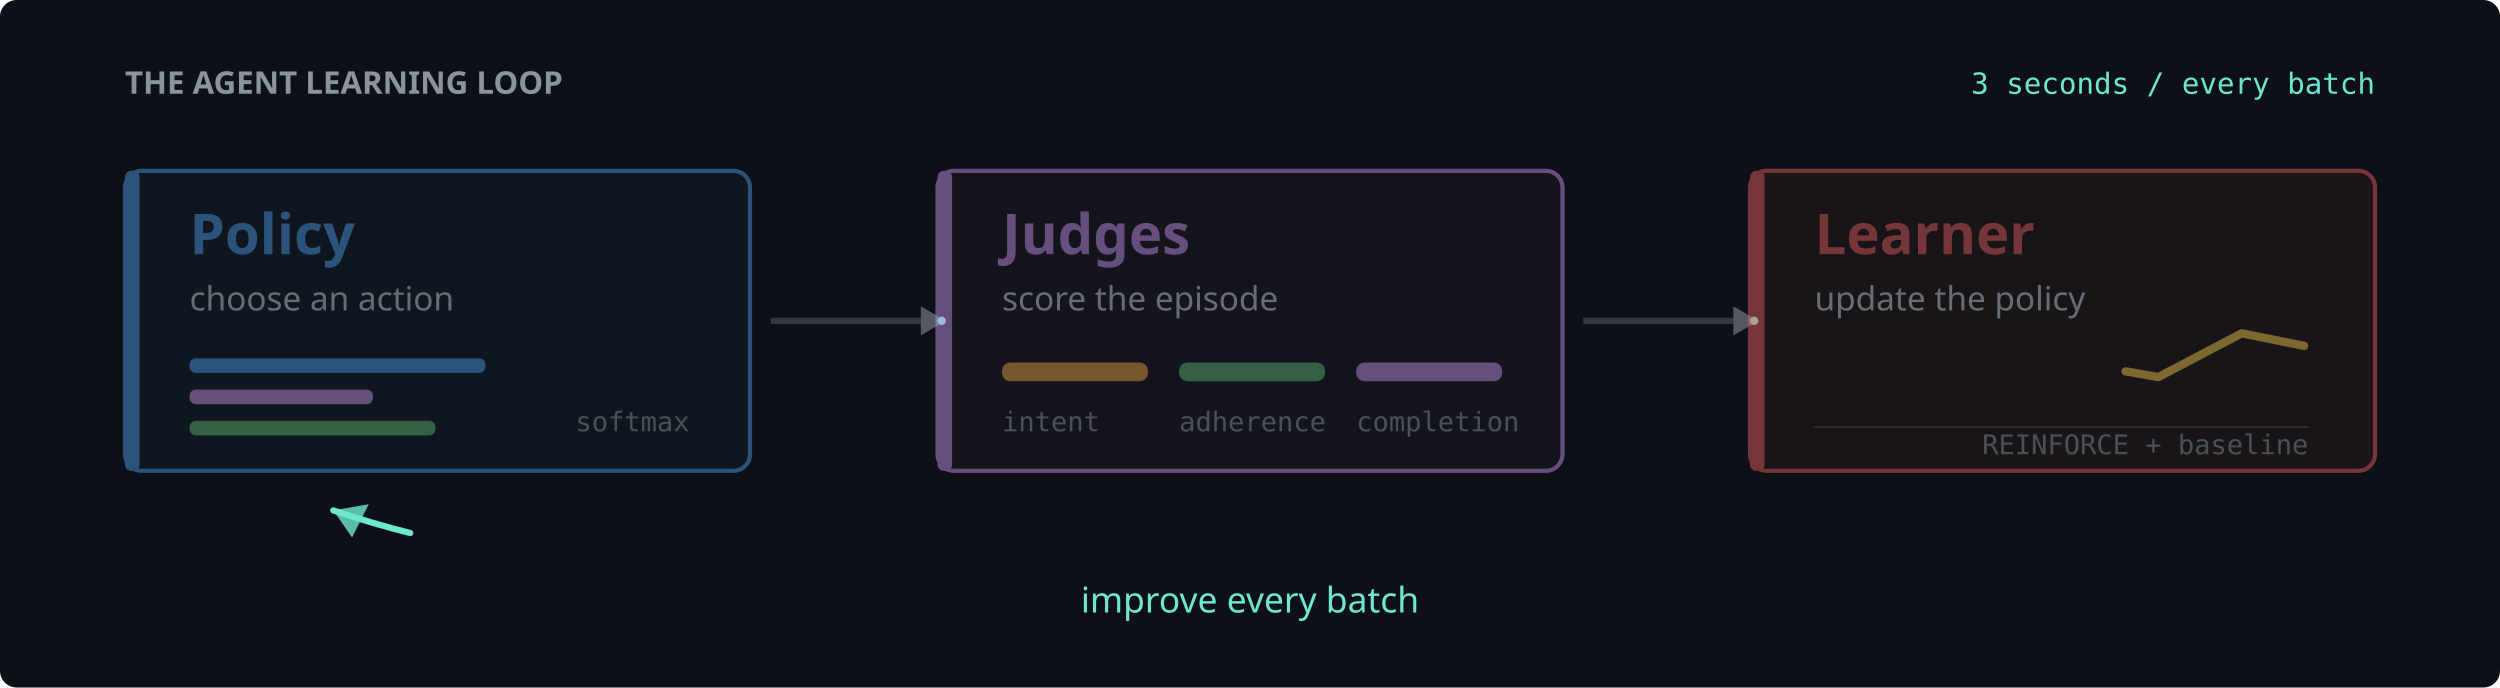
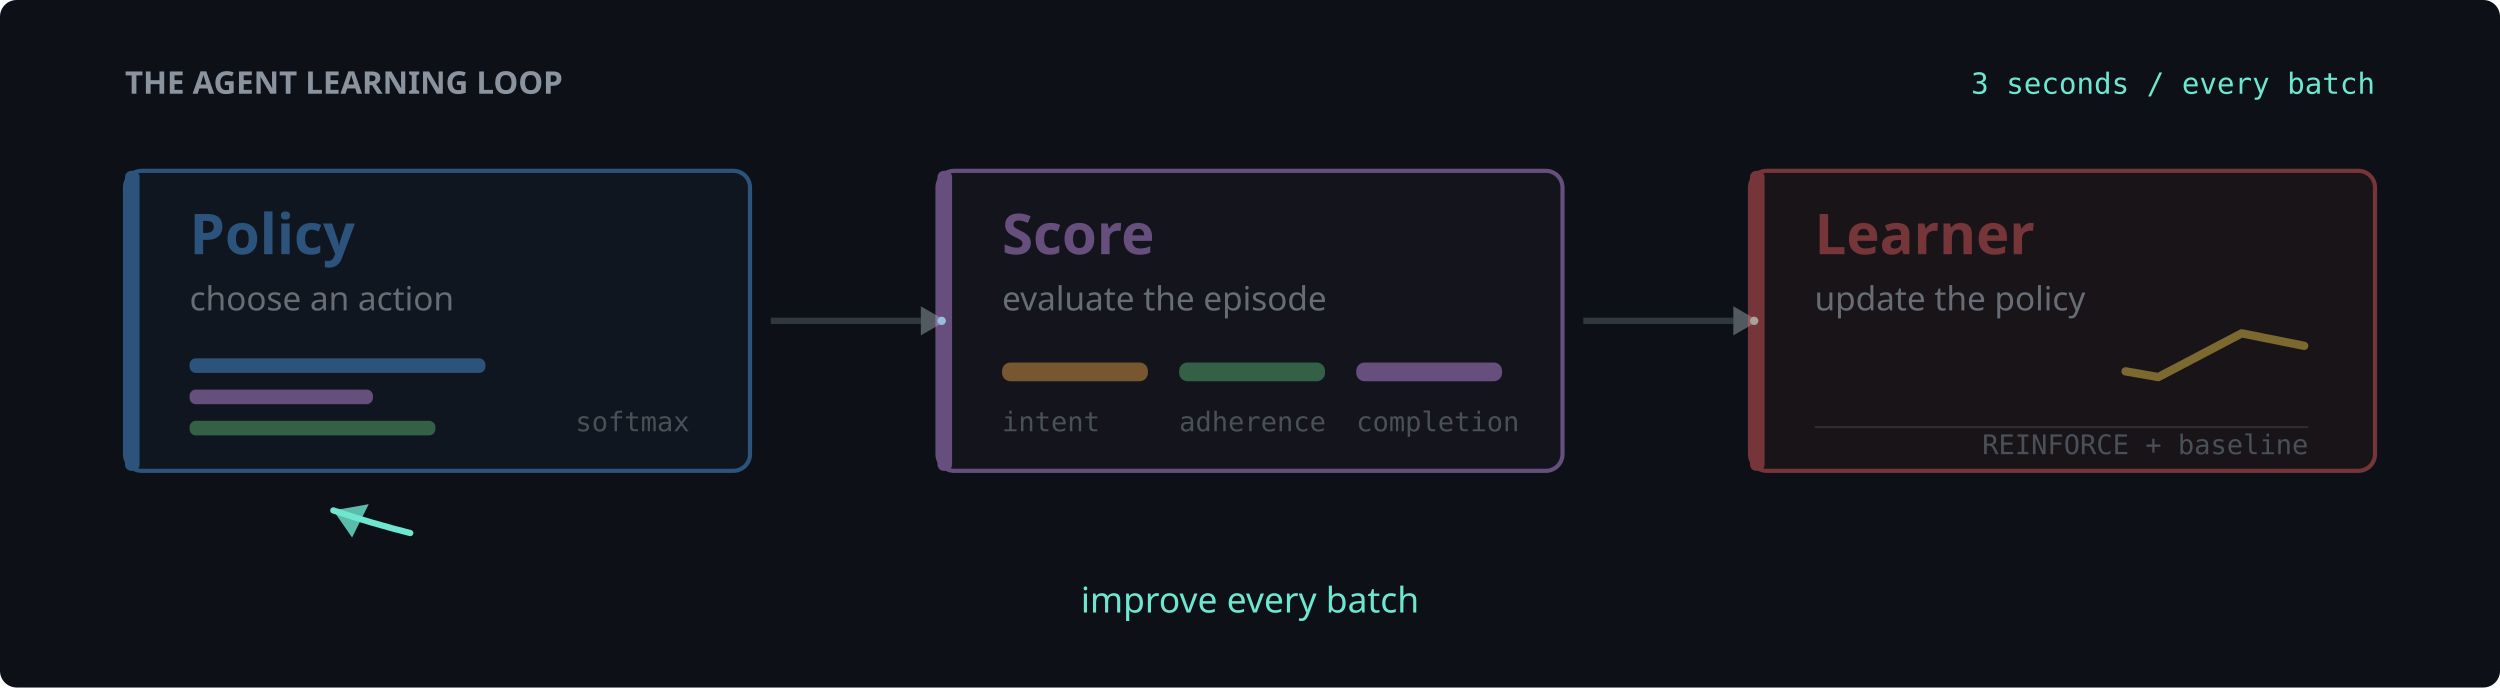
<svg xmlns="http://www.w3.org/2000/svg" viewBox="0 0 1200 330" role="img" aria-labelledby="title description">
  <style>
    .stage {
      opacity: 0.48;
      transform-box: fill-box;
      transform-origin: center;
    }
    .policy-stage { animation: policy-stage 3s ease-in-out infinite; }
-     .judges-stage { animation: judges-stage 3s ease-in-out infinite; }
+     .score-stage { animation: score-stage 3s ease-in-out infinite; }
    .learner-stage { animation: learner-stage 3s ease-in-out infinite; }
    .flow {
      fill: none;
      stroke-linecap: round;
      stroke-width: 4;
      stroke-dasharray: 82;
      stroke-dashoffset: 82;
    }
    .flow-one { animation: flow-one 3s ease-in-out infinite; }
    .flow-two { animation: flow-two 3s ease-in-out infinite; }
    .feedback {
      fill: none;
      stroke: #6ee7d0;
      stroke-linecap: round;
      stroke-width: 3;
      stroke-dasharray: 850;
      stroke-dashoffset: 850;
      animation: feedback 3s ease-in-out infinite;
    }
    .feedback-label { animation: feedback-label 3s ease-in-out infinite; }
    .policy-bars rect { animation: policy-bars 3s ease-in-out infinite; transform-box: fill-box; transform-origin: left; }
-     .judge-bars rect { animation: judge-bars 3s ease-in-out infinite; transform-box: fill-box; transform-origin: left; }
+     .score-bars rect { animation: score-bars 3s ease-in-out infinite; transform-box: fill-box; transform-origin: left; }
    .chart-line { animation: chart-line 3s ease-in-out infinite; stroke-dasharray: 150; stroke-dashoffset: 150; }

    @keyframes policy-stage {
      0%, 22% { opacity: 1; transform: translateY(-5px); }
      32%, 100% { opacity: 0.48; transform: translateY(0); }
    }
-     @keyframes judges-stage {
+     @keyframes score-stage {
      0%, 27% { opacity: 0.48; transform: translateY(0); }
      34%, 56% { opacity: 1; transform: translateY(-5px); }
      66%, 100% { opacity: 0.48; transform: translateY(0); }
    }
    @keyframes learner-stage {
      0%, 61% { opacity: 0.48; transform: translateY(0); }
      68%, 88% { opacity: 1; transform: translateY(-5px); }
      98%, 100% { opacity: 0.48; transform: translateY(0); }
    }
    @keyframes flow-one {
      0%, 20% { opacity: 0; stroke-dashoffset: 82; }
      31% { opacity: 1; stroke-dashoffset: 0; }
      32%, 100% { opacity: 0.3; stroke-dashoffset: 0; }
    }
    @keyframes flow-two {
      0%, 54% { opacity: 0; stroke-dashoffset: 82; }
      65% { opacity: 1; stroke-dashoffset: 0; }
      66%, 100% { opacity: 0.3; stroke-dashoffset: 0; }
    }
    @keyframes feedback {
      0%, 84% { opacity: 0; stroke-dashoffset: 850; }
      98% { opacity: 0.9; stroke-dashoffset: 0; }
      100% { opacity: 0; stroke-dashoffset: 0; }
    }
    @keyframes feedback-label {
      0%, 86% { opacity: 0.28; }
      95% { opacity: 1; }
      100% { opacity: 0.28; }
    }
    @keyframes policy-bars {
      0% { transform: scaleX(0.25); }
      18%, 100% { transform: scaleX(1); }
    }
-     @keyframes judge-bars {
+     @keyframes score-bars {
      0%, 34% { transform: scaleX(0.2); }
      53%, 100% { transform: scaleX(1); }
    }
    @keyframes chart-line {
      0%, 68% { stroke-dashoffset: 150; }
      87%, 100% { stroke-dashoffset: 0; }
    }
    @media (prefers-reduced-motion: reduce) {
-       .stage, .flow, .feedback, .feedback-label, .policy-bars rect, .judge-bars rect, .chart-line {
+       .stage, .flow, .feedback, .feedback-label, .policy-bars rect, .score-bars rect, .chart-line {
        animation: none;
      }
      .stage { opacity: 1; }
      .flow, .feedback, .chart-line { opacity: 1; stroke-dashoffset: 0; }
    }
  </style>
  <rect width="1200" height="330" rx="8" fill="#0d1117" />
  <text x="60" y="45" fill="#8b949e" font-family="Segoe UI, sans-serif" font-size="15" font-weight="600">THE AGENT LEARNING LOOP</text>
  <text x="1140" y="45" fill="#6ee7d0" font-family="Consolas, monospace" font-size="14" text-anchor="end">3 seconds / every batch</text>
  <line x1="370" y1="154" x2="442" y2="154" stroke="#8b949e" stroke-width="3" opacity="0.3" />
  <path d="M 442 147 L 454 154 L 442 161 Z" fill="#8b949e" opacity="0.55" />
  <line class="flow flow-one" x1="370" y1="154" x2="452" y2="154" stroke="#6ee7d0" />
  <line x1="760" y1="154" x2="832" y2="154" stroke="#8b949e" stroke-width="3" opacity="0.3" />
  <path d="M 832 147 L 844 154 L 832 161 Z" fill="#8b949e" opacity="0.55" />
  <line class="flow flow-two" x1="760" y1="154" x2="842" y2="154" stroke="#6ee7d0" />
  <g class="stage policy-stage">
    <rect x="60" y="82" width="300" height="144" rx="8" fill="#121b27" stroke="#4c9be8" stroke-width="2" />
    <rect x="60" y="82" width="7" height="144" rx="3" fill="#4c9be8" />
    <text x="91" y="122" fill="#4c9be8" font-family="Segoe UI, sans-serif" font-size="27" font-weight="700">Policy</text>
    <text x="91" y="149" fill="#c9d1d9" font-family="Segoe UI, sans-serif" font-size="16">choose an action</text>
    <g class="policy-bars">
      <rect x="91" y="172" width="142" height="7" rx="3" fill="#4c9be8" />
      <rect x="91" y="187" width="88" height="7" rx="3" fill="#c792ea" />
      <rect x="91" y="202" width="118" height="7" rx="3" fill="#5fb878" />
    </g>
    <text x="331" y="207" fill="#8b949e" font-family="Consolas, monospace" font-size="13" text-anchor="end">softmax</text>
  </g>
-   <g class="stage judges-stage">
+   <g class="stage score-stage">
    <rect x="450" y="82" width="300" height="144" rx="8" fill="#1b1722" stroke="#c792ea" stroke-width="2" />
    <rect x="450" y="82" width="7" height="144" rx="3" fill="#c792ea" />
-     <text x="481" y="122" fill="#c792ea" font-family="Segoe UI, sans-serif" font-size="27" font-weight="700">Judges</text>
-     <text x="481" y="149" fill="#c9d1d9" font-family="Segoe UI, sans-serif" font-size="16">score the episode</text>
-     <g class="judge-bars">
+     <text x="481" y="122" fill="#c792ea" font-family="Segoe UI, sans-serif" font-size="27" font-weight="700">Score</text>
+     <text x="481" y="149" fill="#c9d1d9" font-family="Segoe UI, sans-serif" font-size="16">evaluate the episode</text>
+     <g class="score-bars">
      <rect x="481" y="174" width="70" height="9" rx="4" fill="#e8a24c" />
      <rect x="566" y="174" width="70" height="9" rx="4" fill="#5fb878" />
      <rect x="651" y="174" width="70" height="9" rx="4" fill="#c792ea" />
    </g>
    <text x="481" y="207" fill="#8b949e" font-family="Consolas, monospace" font-size="13">intent</text>
    <text x="566" y="207" fill="#8b949e" font-family="Consolas, monospace" font-size="13">adherence</text>
    <text x="651" y="207" fill="#8b949e" font-family="Consolas, monospace" font-size="13">completion</text>
  </g>
  <g class="stage learner-stage">
    <rect x="840" y="82" width="300" height="144" rx="8" fill="#251719" stroke="#e85c5c" stroke-width="2" />
    <rect x="840" y="82" width="7" height="144" rx="3" fill="#e85c5c" />
    <text x="871" y="122" fill="#e85c5c" font-family="Segoe UI, sans-serif" font-size="27" font-weight="700">Learner</text>
    <text x="871" y="149" fill="#c9d1d9" font-family="Segoe UI, sans-serif" font-size="16">update the policy</text>
    <line x1="871" y1="205" x2="1108" y2="205" stroke="#8b949e" stroke-width="1" opacity="0.4" />
    <path class="chart-line" d="M 876 196 L 916 190 L 956 194 L 996 174 L 1036 181 L 1076 160 L 1106 166" fill="none" stroke="#f2c94c" stroke-width="4" stroke-linecap="round" stroke-linejoin="round" />
    <text x="1108" y="218" fill="#8b949e" font-family="Consolas, monospace" font-size="13" text-anchor="end">REINFORCE + baseline</text>
  </g>
  <path class="feedback" d="M 1040 245 C 850 310, 350 310, 160 245" />
  <path d="M 160 245 L 177 242 L 169 258 Z" fill="#6ee7d0" opacity="0.8" />
  <text class="feedback-label" x="600" y="294" fill="#6ee7d0" font-family="Segoe UI, sans-serif" font-size="17" text-anchor="middle">improve every batch</text>
</svg>
